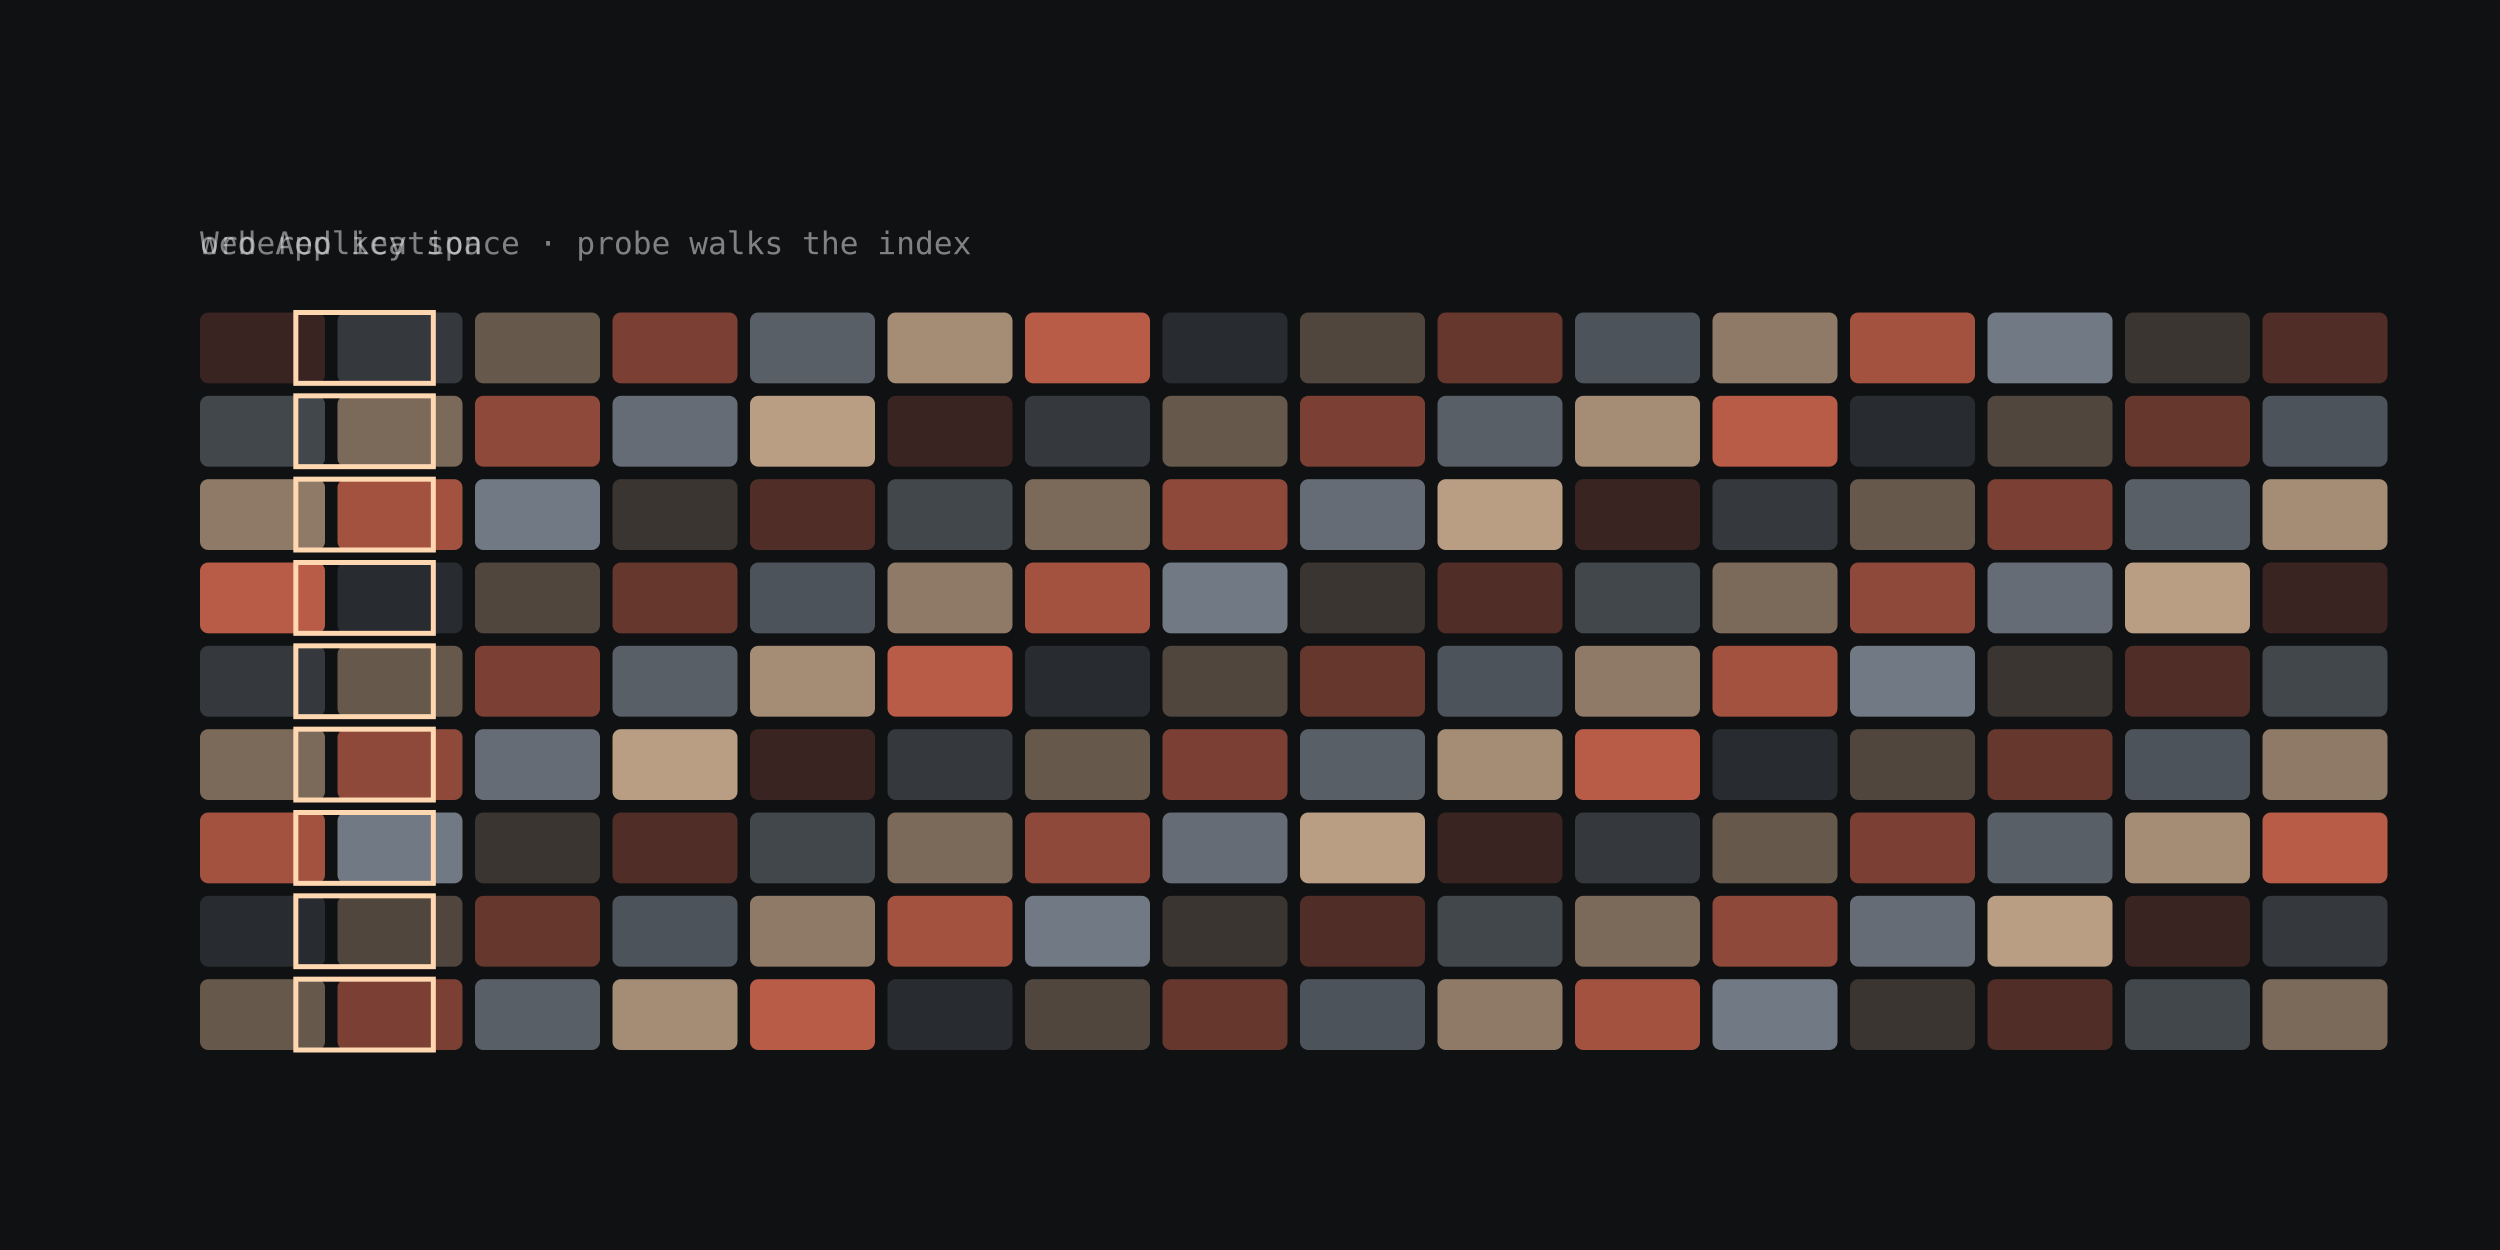
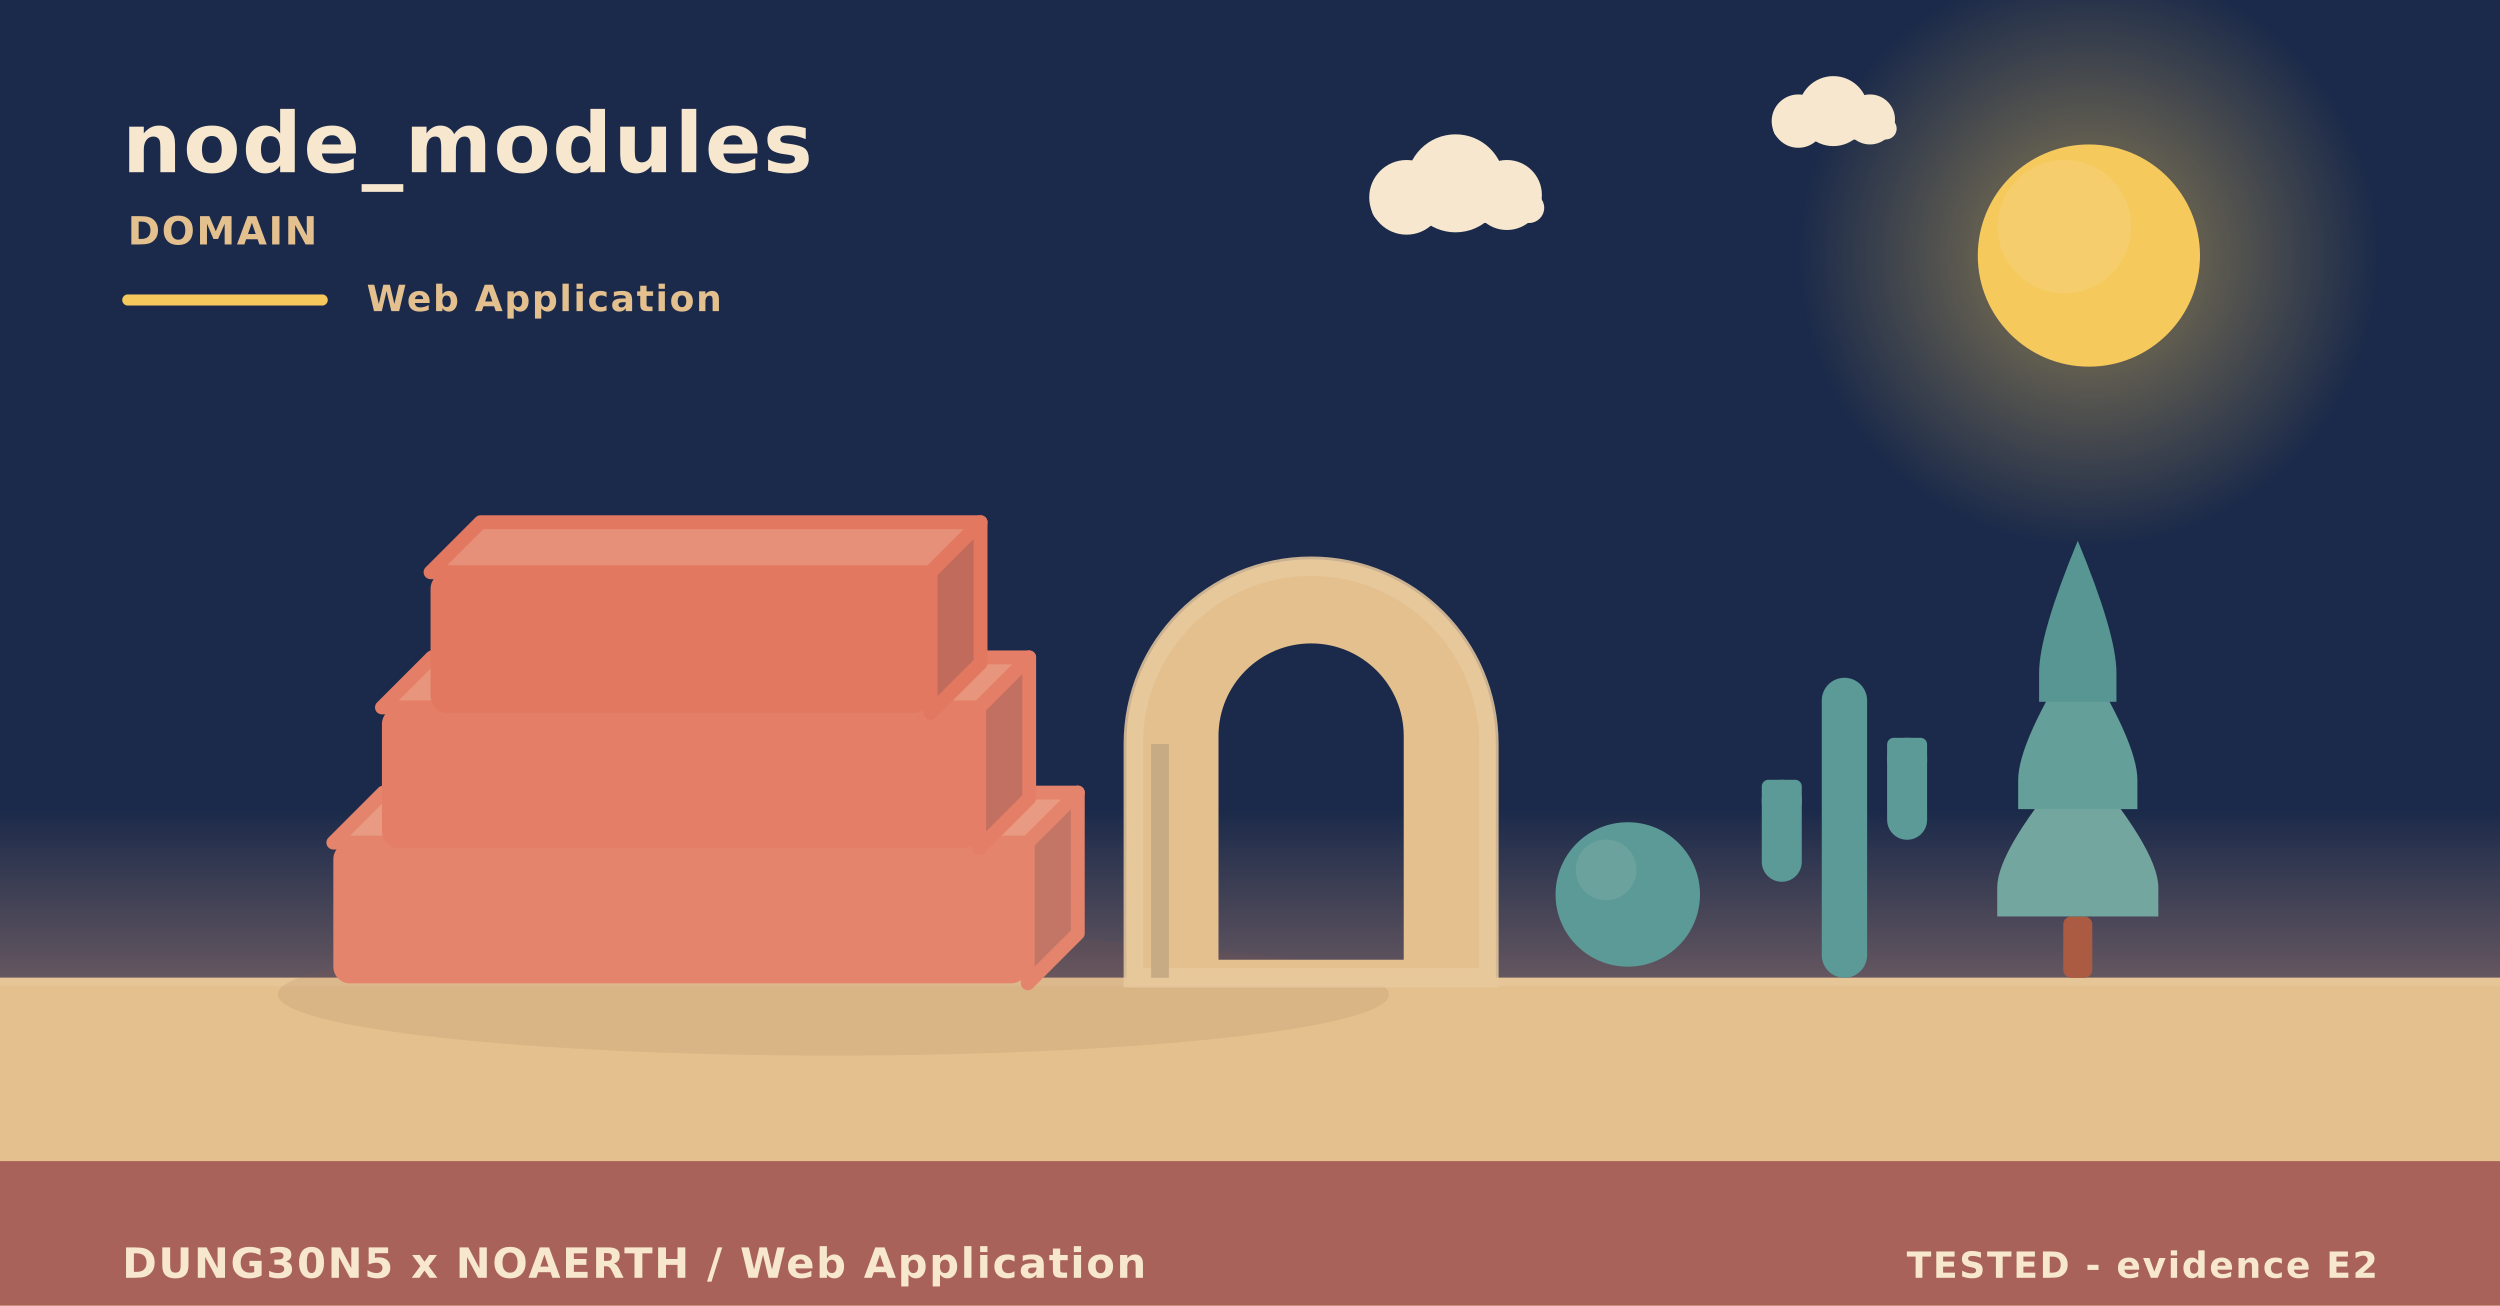
- <svg xmlns="http://www.w3.org/2000/svg" viewBox="0 0 1200 600" width="1200" height="600" role="img" aria-label="node_modules domain model">
-   <rect width="1200" height="600" fill="#0f1113" />
-   <defs>
-     <linearGradient id="gd" x1="0" y1="0" x2="1" y2="1">
-       <stop offset="0%" stop-color="#ff7a5c" />
-       <stop offset="100%" stop-color="#9aa5b1" />
-     </linearGradient>
-   </defs>
-   <rect x="96.00" y="150.00" width="60.00" height="34.00" rx="4.00" fill="#ff7a5c" opacity="0.18" />
-   <rect x="162.00" y="150.00" width="60.00" height="34.00" rx="4.00" fill="#9aa5b1" opacity="0.27" />
-   <rect x="228.00" y="150.00" width="60.00" height="34.00" rx="4.00" fill="#ffd8b1" opacity="0.36" />
-   <rect x="294.00" y="150.00" width="60.00" height="34.00" rx="4.00" fill="#ff7a5c" opacity="0.45" />
-   <rect x="360.00" y="150.00" width="60.00" height="34.00" rx="4.00" fill="#9aa5b1" opacity="0.53" />
-   <rect x="426.00" y="150.00" width="60.00" height="34.00" rx="4.00" fill="#ffd8b1" opacity="0.62" />
-   <rect x="492.00" y="150.00" width="60.00" height="34.00" rx="4.00" fill="#ff7a5c" opacity="0.71" />
-   <rect x="558.00" y="150.00" width="60.00" height="34.00" rx="4.00" fill="#9aa5b1" opacity="0.18" />
-   <rect x="624.00" y="150.00" width="60.00" height="34.00" rx="4.00" fill="#ffd8b1" opacity="0.27" />
-   <rect x="690.00" y="150.00" width="60.00" height="34.00" rx="4.00" fill="#ff7a5c" opacity="0.36" />
-   <rect x="756.00" y="150.00" width="60.00" height="34.00" rx="4.00" fill="#9aa5b1" opacity="0.45" />
-   <rect x="822.00" y="150.00" width="60.00" height="34.00" rx="4.00" fill="#ffd8b1" opacity="0.53" />
-   <rect x="888.00" y="150.00" width="60.00" height="34.00" rx="4.00" fill="#ff7a5c" opacity="0.62" />
-   <rect x="954.00" y="150.00" width="60.00" height="34.00" rx="4.00" fill="#9aa5b1" opacity="0.71" />
-   <rect x="1020.00" y="150.00" width="60.00" height="34.00" rx="4.00" fill="#ffd8b1" opacity="0.18" />
-   <rect x="1086.00" y="150.00" width="60.00" height="34.00" rx="4.00" fill="#ff7a5c" opacity="0.27" />
-   <rect x="96.00" y="190.00" width="60.00" height="34.00" rx="4.00" fill="#9aa5b1" opacity="0.36" />
-   <rect x="162.00" y="190.00" width="60.00" height="34.00" rx="4.00" fill="#ffd8b1" opacity="0.45" />
-   <rect x="228.00" y="190.00" width="60.00" height="34.00" rx="4.00" fill="#ff7a5c" opacity="0.53" />
-   <rect x="294.00" y="190.00" width="60.00" height="34.00" rx="4.00" fill="#9aa5b1" opacity="0.62" />
-   <rect x="360.00" y="190.00" width="60.00" height="34.00" rx="4.00" fill="#ffd8b1" opacity="0.71" />
-   <rect x="426.00" y="190.00" width="60.00" height="34.00" rx="4.00" fill="#ff7a5c" opacity="0.18" />
-   <rect x="492.00" y="190.00" width="60.00" height="34.00" rx="4.00" fill="#9aa5b1" opacity="0.27" />
-   <rect x="558.00" y="190.00" width="60.00" height="34.00" rx="4.00" fill="#ffd8b1" opacity="0.36" />
-   <rect x="624.00" y="190.00" width="60.00" height="34.00" rx="4.00" fill="#ff7a5c" opacity="0.45" />
-   <rect x="690.00" y="190.00" width="60.00" height="34.00" rx="4.00" fill="#9aa5b1" opacity="0.53" />
-   <rect x="756.00" y="190.00" width="60.00" height="34.00" rx="4.00" fill="#ffd8b1" opacity="0.62" />
-   <rect x="822.00" y="190.00" width="60.00" height="34.00" rx="4.00" fill="#ff7a5c" opacity="0.71" />
-   <rect x="888.00" y="190.00" width="60.00" height="34.00" rx="4.00" fill="#9aa5b1" opacity="0.18" />
-   <rect x="954.00" y="190.00" width="60.00" height="34.00" rx="4.00" fill="#ffd8b1" opacity="0.27" />
-   <rect x="1020.00" y="190.00" width="60.00" height="34.00" rx="4.00" fill="#ff7a5c" opacity="0.36" />
-   <rect x="1086.00" y="190.00" width="60.00" height="34.00" rx="4.00" fill="#9aa5b1" opacity="0.45" />
-   <rect x="96.00" y="230.00" width="60.00" height="34.00" rx="4.00" fill="#ffd8b1" opacity="0.53" />
-   <rect x="162.00" y="230.00" width="60.00" height="34.00" rx="4.00" fill="#ff7a5c" opacity="0.62" />
-   <rect x="228.00" y="230.00" width="60.00" height="34.00" rx="4.00" fill="#9aa5b1" opacity="0.71" />
-   <rect x="294.00" y="230.00" width="60.00" height="34.00" rx="4.00" fill="#ffd8b1" opacity="0.18" />
-   <rect x="360.00" y="230.00" width="60.00" height="34.00" rx="4.00" fill="#ff7a5c" opacity="0.27" />
-   <rect x="426.00" y="230.00" width="60.00" height="34.00" rx="4.00" fill="#9aa5b1" opacity="0.36" />
-   <rect x="492.00" y="230.00" width="60.00" height="34.00" rx="4.00" fill="#ffd8b1" opacity="0.45" />
-   <rect x="558.00" y="230.00" width="60.00" height="34.00" rx="4.00" fill="#ff7a5c" opacity="0.53" />
-   <rect x="624.00" y="230.00" width="60.00" height="34.00" rx="4.00" fill="#9aa5b1" opacity="0.62" />
-   <rect x="690.00" y="230.00" width="60.00" height="34.00" rx="4.00" fill="#ffd8b1" opacity="0.71" />
-   <rect x="756.00" y="230.00" width="60.00" height="34.00" rx="4.00" fill="#ff7a5c" opacity="0.18" />
-   <rect x="822.00" y="230.00" width="60.00" height="34.00" rx="4.00" fill="#9aa5b1" opacity="0.27" />
-   <rect x="888.00" y="230.00" width="60.00" height="34.00" rx="4.00" fill="#ffd8b1" opacity="0.36" />
-   <rect x="954.00" y="230.00" width="60.00" height="34.00" rx="4.00" fill="#ff7a5c" opacity="0.45" />
-   <rect x="1020.00" y="230.00" width="60.00" height="34.00" rx="4.00" fill="#9aa5b1" opacity="0.53" />
-   <rect x="1086.00" y="230.00" width="60.00" height="34.00" rx="4.00" fill="#ffd8b1" opacity="0.62" />
-   <rect x="96.00" y="270.00" width="60.00" height="34.00" rx="4.00" fill="#ff7a5c" opacity="0.71" />
-   <rect x="162.00" y="270.00" width="60.00" height="34.00" rx="4.00" fill="#9aa5b1" opacity="0.18" />
-   <rect x="228.00" y="270.00" width="60.00" height="34.00" rx="4.00" fill="#ffd8b1" opacity="0.27" />
-   <rect x="294.00" y="270.00" width="60.00" height="34.00" rx="4.00" fill="#ff7a5c" opacity="0.36" />
-   <rect x="360.00" y="270.00" width="60.00" height="34.00" rx="4.00" fill="#9aa5b1" opacity="0.45" />
-   <rect x="426.00" y="270.00" width="60.00" height="34.00" rx="4.00" fill="#ffd8b1" opacity="0.53" />
-   <rect x="492.00" y="270.00" width="60.00" height="34.00" rx="4.00" fill="#ff7a5c" opacity="0.62" />
-   <rect x="558.00" y="270.00" width="60.00" height="34.00" rx="4.00" fill="#9aa5b1" opacity="0.71" />
-   <rect x="624.00" y="270.00" width="60.00" height="34.00" rx="4.00" fill="#ffd8b1" opacity="0.18" />
-   <rect x="690.00" y="270.00" width="60.00" height="34.00" rx="4.00" fill="#ff7a5c" opacity="0.27" />
-   <rect x="756.00" y="270.00" width="60.00" height="34.00" rx="4.00" fill="#9aa5b1" opacity="0.36" />
-   <rect x="822.00" y="270.00" width="60.00" height="34.00" rx="4.00" fill="#ffd8b1" opacity="0.45" />
-   <rect x="888.00" y="270.00" width="60.00" height="34.00" rx="4.00" fill="#ff7a5c" opacity="0.53" />
-   <rect x="954.00" y="270.00" width="60.00" height="34.00" rx="4.00" fill="#9aa5b1" opacity="0.62" />
-   <rect x="1020.00" y="270.00" width="60.00" height="34.00" rx="4.00" fill="#ffd8b1" opacity="0.71" />
-   <rect x="1086.00" y="270.00" width="60.00" height="34.00" rx="4.00" fill="#ff7a5c" opacity="0.18" />
-   <rect x="96.00" y="310.00" width="60.00" height="34.00" rx="4.00" fill="#9aa5b1" opacity="0.27" />
-   <rect x="162.00" y="310.00" width="60.00" height="34.00" rx="4.00" fill="#ffd8b1" opacity="0.36" />
-   <rect x="228.00" y="310.00" width="60.00" height="34.00" rx="4.00" fill="#ff7a5c" opacity="0.45" />
-   <rect x="294.00" y="310.00" width="60.00" height="34.00" rx="4.00" fill="#9aa5b1" opacity="0.53" />
-   <rect x="360.00" y="310.00" width="60.00" height="34.00" rx="4.00" fill="#ffd8b1" opacity="0.62" />
-   <rect x="426.00" y="310.00" width="60.00" height="34.00" rx="4.00" fill="#ff7a5c" opacity="0.71" />
-   <rect x="492.00" y="310.00" width="60.00" height="34.00" rx="4.00" fill="#9aa5b1" opacity="0.18" />
-   <rect x="558.00" y="310.00" width="60.00" height="34.00" rx="4.00" fill="#ffd8b1" opacity="0.27" />
-   <rect x="624.00" y="310.00" width="60.00" height="34.00" rx="4.00" fill="#ff7a5c" opacity="0.36" />
-   <rect x="690.00" y="310.00" width="60.00" height="34.00" rx="4.00" fill="#9aa5b1" opacity="0.45" />
-   <rect x="756.00" y="310.00" width="60.00" height="34.00" rx="4.00" fill="#ffd8b1" opacity="0.53" />
-   <rect x="822.00" y="310.00" width="60.00" height="34.00" rx="4.00" fill="#ff7a5c" opacity="0.62" />
-   <rect x="888.00" y="310.00" width="60.00" height="34.00" rx="4.00" fill="#9aa5b1" opacity="0.71" />
-   <rect x="954.00" y="310.00" width="60.00" height="34.00" rx="4.00" fill="#ffd8b1" opacity="0.18" />
-   <rect x="1020.00" y="310.00" width="60.00" height="34.00" rx="4.00" fill="#ff7a5c" opacity="0.27" />
-   <rect x="1086.00" y="310.00" width="60.00" height="34.00" rx="4.00" fill="#9aa5b1" opacity="0.36" />
-   <rect x="96.00" y="350.00" width="60.00" height="34.00" rx="4.00" fill="#ffd8b1" opacity="0.45" />
-   <rect x="162.00" y="350.00" width="60.00" height="34.00" rx="4.00" fill="#ff7a5c" opacity="0.53" />
-   <rect x="228.00" y="350.00" width="60.00" height="34.00" rx="4.00" fill="#9aa5b1" opacity="0.62" />
-   <rect x="294.00" y="350.00" width="60.00" height="34.00" rx="4.00" fill="#ffd8b1" opacity="0.71" />
-   <rect x="360.00" y="350.00" width="60.00" height="34.00" rx="4.00" fill="#ff7a5c" opacity="0.18" />
-   <rect x="426.00" y="350.00" width="60.00" height="34.00" rx="4.00" fill="#9aa5b1" opacity="0.27" />
-   <rect x="492.00" y="350.00" width="60.00" height="34.00" rx="4.00" fill="#ffd8b1" opacity="0.36" />
-   <rect x="558.00" y="350.00" width="60.00" height="34.00" rx="4.00" fill="#ff7a5c" opacity="0.45" />
-   <rect x="624.00" y="350.00" width="60.00" height="34.00" rx="4.00" fill="#9aa5b1" opacity="0.53" />
-   <rect x="690.00" y="350.00" width="60.00" height="34.00" rx="4.00" fill="#ffd8b1" opacity="0.62" />
-   <rect x="756.00" y="350.00" width="60.00" height="34.00" rx="4.00" fill="#ff7a5c" opacity="0.71" />
-   <rect x="822.00" y="350.00" width="60.00" height="34.00" rx="4.00" fill="#9aa5b1" opacity="0.18" />
-   <rect x="888.00" y="350.00" width="60.00" height="34.00" rx="4.00" fill="#ffd8b1" opacity="0.27" />
-   <rect x="954.00" y="350.00" width="60.00" height="34.00" rx="4.00" fill="#ff7a5c" opacity="0.36" />
-   <rect x="1020.00" y="350.00" width="60.00" height="34.00" rx="4.00" fill="#9aa5b1" opacity="0.45" />
-   <rect x="1086.00" y="350.00" width="60.00" height="34.00" rx="4.00" fill="#ffd8b1" opacity="0.53" />
-   <rect x="96.00" y="390.00" width="60.00" height="34.00" rx="4.00" fill="#ff7a5c" opacity="0.62" />
-   <rect x="162.00" y="390.00" width="60.00" height="34.00" rx="4.00" fill="#9aa5b1" opacity="0.71" />
-   <rect x="228.00" y="390.00" width="60.00" height="34.00" rx="4.00" fill="#ffd8b1" opacity="0.18" />
-   <rect x="294.00" y="390.00" width="60.00" height="34.00" rx="4.00" fill="#ff7a5c" opacity="0.27" />
-   <rect x="360.00" y="390.00" width="60.00" height="34.00" rx="4.00" fill="#9aa5b1" opacity="0.36" />
-   <rect x="426.00" y="390.00" width="60.00" height="34.00" rx="4.00" fill="#ffd8b1" opacity="0.45" />
-   <rect x="492.00" y="390.00" width="60.00" height="34.00" rx="4.00" fill="#ff7a5c" opacity="0.53" />
-   <rect x="558.00" y="390.00" width="60.00" height="34.00" rx="4.00" fill="#9aa5b1" opacity="0.62" />
-   <rect x="624.00" y="390.00" width="60.00" height="34.00" rx="4.00" fill="#ffd8b1" opacity="0.71" />
-   <rect x="690.00" y="390.00" width="60.00" height="34.00" rx="4.00" fill="#ff7a5c" opacity="0.18" />
-   <rect x="756.00" y="390.00" width="60.00" height="34.00" rx="4.00" fill="#9aa5b1" opacity="0.27" />
-   <rect x="822.00" y="390.00" width="60.00" height="34.00" rx="4.00" fill="#ffd8b1" opacity="0.36" />
-   <rect x="888.00" y="390.00" width="60.00" height="34.00" rx="4.00" fill="#ff7a5c" opacity="0.45" />
-   <rect x="954.00" y="390.00" width="60.00" height="34.00" rx="4.00" fill="#9aa5b1" opacity="0.53" />
-   <rect x="1020.00" y="390.00" width="60.00" height="34.00" rx="4.00" fill="#ffd8b1" opacity="0.62" />
-   <rect x="1086.00" y="390.00" width="60.00" height="34.00" rx="4.00" fill="#ff7a5c" opacity="0.71" />
-   <rect x="96.00" y="430.00" width="60.00" height="34.00" rx="4.00" fill="#9aa5b1" opacity="0.18" />
-   <rect x="162.00" y="430.00" width="60.00" height="34.00" rx="4.00" fill="#ffd8b1" opacity="0.27" />
-   <rect x="228.00" y="430.00" width="60.00" height="34.00" rx="4.00" fill="#ff7a5c" opacity="0.36" />
-   <rect x="294.00" y="430.00" width="60.00" height="34.00" rx="4.00" fill="#9aa5b1" opacity="0.45" />
-   <rect x="360.00" y="430.00" width="60.00" height="34.00" rx="4.00" fill="#ffd8b1" opacity="0.53" />
-   <rect x="426.00" y="430.00" width="60.00" height="34.00" rx="4.00" fill="#ff7a5c" opacity="0.62" />
-   <rect x="492.00" y="430.00" width="60.00" height="34.00" rx="4.00" fill="#9aa5b1" opacity="0.71" />
-   <rect x="558.00" y="430.00" width="60.00" height="34.00" rx="4.00" fill="#ffd8b1" opacity="0.18" />
-   <rect x="624.00" y="430.00" width="60.00" height="34.00" rx="4.00" fill="#ff7a5c" opacity="0.27" />
-   <rect x="690.00" y="430.00" width="60.00" height="34.00" rx="4.00" fill="#9aa5b1" opacity="0.36" />
-   <rect x="756.00" y="430.00" width="60.00" height="34.00" rx="4.00" fill="#ffd8b1" opacity="0.45" />
-   <rect x="822.00" y="430.00" width="60.00" height="34.00" rx="4.00" fill="#ff7a5c" opacity="0.53" />
-   <rect x="888.00" y="430.00" width="60.00" height="34.00" rx="4.00" fill="#9aa5b1" opacity="0.62" />
-   <rect x="954.00" y="430.00" width="60.00" height="34.00" rx="4.00" fill="#ffd8b1" opacity="0.71" />
-   <rect x="1020.00" y="430.00" width="60.00" height="34.00" rx="4.00" fill="#ff7a5c" opacity="0.18" />
-   <rect x="1086.00" y="430.00" width="60.00" height="34.00" rx="4.00" fill="#9aa5b1" opacity="0.27" />
-   <rect x="96.00" y="470.00" width="60.00" height="34.00" rx="4.00" fill="#ffd8b1" opacity="0.36" />
-   <rect x="162.00" y="470.00" width="60.00" height="34.00" rx="4.00" fill="#ff7a5c" opacity="0.45" />
-   <rect x="228.00" y="470.00" width="60.00" height="34.00" rx="4.00" fill="#9aa5b1" opacity="0.53" />
-   <rect x="294.00" y="470.00" width="60.00" height="34.00" rx="4.00" fill="#ffd8b1" opacity="0.62" />
-   <rect x="360.00" y="470.00" width="60.00" height="34.00" rx="4.00" fill="#ff7a5c" opacity="0.71" />
-   <rect x="426.00" y="470.00" width="60.00" height="34.00" rx="4.00" fill="#9aa5b1" opacity="0.18" />
-   <rect x="492.00" y="470.00" width="60.00" height="34.00" rx="4.00" fill="#ffd8b1" opacity="0.27" />
-   <rect x="558.00" y="470.00" width="60.00" height="34.00" rx="4.00" fill="#ff7a5c" opacity="0.36" />
-   <rect x="624.00" y="470.00" width="60.00" height="34.00" rx="4.00" fill="#9aa5b1" opacity="0.45" />
-   <rect x="690.00" y="470.00" width="60.00" height="34.00" rx="4.00" fill="#ffd8b1" opacity="0.53" />
-   <rect x="756.00" y="470.00" width="60.00" height="34.00" rx="4.00" fill="#ff7a5c" opacity="0.62" />
-   <rect x="822.00" y="470.00" width="60.00" height="34.00" rx="4.00" fill="#9aa5b1" opacity="0.71" />
-   <rect x="888.00" y="470.00" width="60.00" height="34.00" rx="4.00" fill="#ffd8b1" opacity="0.18" />
-   <rect x="954.00" y="470.00" width="60.00" height="34.00" rx="4.00" fill="#ff7a5c" opacity="0.27" />
-   <rect x="1020.00" y="470.00" width="60.00" height="34.00" rx="4.00" fill="#9aa5b1" opacity="0.36" />
-   <rect x="1086.00" y="470.00" width="60.00" height="34.00" rx="4.00" fill="#ffd8b1" opacity="0.45" />
+ <svg xmlns="http://www.w3.org/2000/svg" width="900" height="470" viewBox="0 0 900 470" role="img" aria-label="node_modules - the problem it addresses">
+   <linearGradient id="skym" x1="0" y1="0" x2="0" y2="1">
+     <stop offset="0" stop-color="#1b2a4a" />
+     <stop offset="0.62" stop-color="#1b2a4a" />
+     <stop offset="1" stop-color="#f3ad8a" />
+   </linearGradient>
+   <rect width="900" height="470" fill="url(#skym)" />
+   <radialGradient id="sunm">
+     <stop offset="0.35" stop-color="#f5c95c" stop-opacity="0.34" />
+     <stop offset="1" stop-color="#f5c95c" stop-opacity="0" />
+   </radialGradient>
+   <circle cx="752" cy="92" r="104" fill="url(#sunm)" />
+   <circle cx="752" cy="92" r="40" fill="#f5c95c" />
+   <circle cx="743.2" cy="81.6" r="24" fill="#f5d27e" opacity="0.5" />
  <g>
-     <rect x="142" y="150" width="66" height="34" fill="none" stroke="#ffd8b1" stroke-width="2.4">
-       <animate attributeName="opacity" values="0;1;0" dur="6.05s" begin="0.0s" repeatCount="indefinite" />
-     </rect>
+     <circle cx="524" cy="66" r="17.64" fill="#f6e7ce" />
+     <circle cx="506.36" cy="71.04" r="13.44" fill="#f6e7ce" />
+     <circle cx="542.48" cy="70.2" r="12.6" fill="#f6e7ce" />
+     <rect x="493.76" y="69.36" width="62.16" height="10.92" rx="5.46" fill="#f6e7ce" />
+     <animateTransform attributeName="transform" type="translate" values="0 0;24 0;0 0" dur="36s" begin="0s" repeatCount="indefinite" />
  </g>
  <g>
-     <rect x="142" y="190" width="66" height="34" fill="none" stroke="#ffd8b1" stroke-width="2.4">
-       <animate attributeName="opacity" values="0;1;0" dur="6.05s" begin="0.42s" repeatCount="indefinite" />
-     </rect>
+     <circle cx="660" cy="40" r="12.6" fill="#f6e7ce" />
+     <circle cx="647.4" cy="43.6" r="9.6" fill="#f6e7ce" />
+     <circle cx="673.2" cy="43" r="9" fill="#f6e7ce" />
+     <rect x="638.4" y="42.4" width="44.4" height="7.8" rx="3.9" fill="#f6e7ce" />
+     <animateTransform attributeName="transform" type="translate" values="0 0;-18 0;0 0" dur="46s" begin="3s" repeatCount="indefinite" />
  </g>
-   <g>
-     <rect x="142" y="230" width="66" height="34" fill="none" stroke="#ffd8b1" stroke-width="2.4">
-       <animate attributeName="opacity" values="0;1;0" dur="6.05s" begin="0.84s" repeatCount="indefinite" />
-     </rect>
-   </g>
-   <g>
-     <rect x="142" y="270" width="66" height="34" fill="none" stroke="#ffd8b1" stroke-width="2.4">
-       <animate attributeName="opacity" values="0;1;0" dur="6.05s" begin="1.26s" repeatCount="indefinite" />
-     </rect>
-   </g>
-   <g>
-     <rect x="142" y="310" width="66" height="34" fill="none" stroke="#ffd8b1" stroke-width="2.4">
-       <animate attributeName="opacity" values="0;1;0" dur="6.05s" begin="1.68s" repeatCount="indefinite" />
-     </rect>
-   </g>
-   <g>
-     <rect x="142" y="350" width="66" height="34" fill="none" stroke="#ffd8b1" stroke-width="2.4">
-       <animate attributeName="opacity" values="0;1;0" dur="6.05s" begin="2.1s" repeatCount="indefinite" />
-     </rect>
-   </g>
-   <g>
-     <rect x="142" y="390" width="66" height="34" fill="none" stroke="#ffd8b1" stroke-width="2.4">
-       <animate attributeName="opacity" values="0;1;0" dur="6.05s" begin="2.52s" repeatCount="indefinite" />
-     </rect>
-   </g>
-   <g>
-     <rect x="142" y="430" width="66" height="34" fill="none" stroke="#ffd8b1" stroke-width="2.4">
-       <animate attributeName="opacity" values="0;1;0" dur="6.05s" begin="2.94s" repeatCount="indefinite" />
-     </rect>
-   </g>
-   <g>
-     <rect x="142" y="470" width="66" height="34" fill="none" stroke="#ffd8b1" stroke-width="2.4">
-       <animate attributeName="opacity" values="0;1;0" dur="6.05s" begin="3.36s" repeatCount="indefinite" />
-     </rect>
-   </g>
-   <text x="96" y="122" font-family="ui-monospace,Menlo,monospace" font-size="15" fill="rgba(241,243,245,0.500)">ordered key space · probe walks the index</text>
-   <text x="96" y="122" font-family="ui-monospace,Menlo,monospace" font-size="15" fill="rgba(241,243,245,0.500)">Web Application</text>
+   <rect x="0" y="352" width="900" height="118" fill="#e3c08d" />
+   <rect x="0" y="352" width="900" height="3" fill="#e6c596" />
+   <text x="44" y="62" font-family="Verdana,DejaVu Sans,sans-serif" font-size="30" font-weight="700" letter-spacing="0.6" fill="#f6e7ce" text-anchor="start">node_modules</text>
+   <text x="46" y="88" font-family="Verdana,DejaVu Sans,sans-serif" font-size="14" font-weight="700" letter-spacing="0.6" fill="#e3c08d" text-anchor="start">DOMAIN</text>
+   <rect x="44" y="106" width="74" height="4" rx="2" fill="#f5c95c" />
+   <text x="132" y="112" font-family="Verdana,DejaVu Sans,sans-serif" font-size="13" font-weight="700" letter-spacing="0.6" fill="#e3c08d" text-anchor="start">Web Application</text>
+   <ellipse cx="300" cy="358" rx="200" ry="22" fill="rgba(138,90,68,0.11)" />
+   <path d="M120,303.33 L370,303.33 L388,285.33 L138,285.33 Z" fill="#e99a82" stroke="#e5846c" stroke-width="5" stroke-linejoin="round" />
+   <path d="M370,303.33 L388,285.33 L388,336 L370,354 Z" fill="#c37566" stroke="#e5846c" stroke-width="5" stroke-linejoin="round" />
+   <rect x="120" y="303.33" width="250" height="50.67" rx="6" fill="#e5846c" />
+   <path d="M137.5,254.67 L352.5,254.67 L370.5,236.67 L155.5,236.67 Z" fill="#e8957d" stroke="#e47e66" stroke-width="5" stroke-linejoin="round" />
+   <path d="M352.5,254.67 L370.5,236.67 L370.5,287.33 L352.5,305.33 Z" fill="#c27061" stroke="#e47e66" stroke-width="5" stroke-linejoin="round" />
+   <rect x="137.5" y="254.67" width="215" height="50.67" rx="6" fill="#e47e66" />
+   <path d="M155,206 L335,206 L353,188 L173,188 Z" fill="#e79079" stroke="#e37861" stroke-width="5" stroke-linejoin="round" />
+   <path d="M335,206 L353,188 L353,238.67 L335,256.67 Z" fill="#c16b5d" stroke="#e37861" stroke-width="5" stroke-linejoin="round" />
+   <rect x="155" y="206" width="180" height="50.67" rx="6" fill="#e37861" />
+   <path d="M408,352 L408,267.84 A64,64 0 0 1 536,267.84 L536,352 Z M436.16,348 L436.16,264.97 A35.84,35.84 0 0 1 507.84,264.97 L507.84,348 Z" fill="#e3c08d" fill-rule="evenodd" stroke="#e3c08d" stroke-width="5" stroke-linejoin="round" />
+   <path d="M408,352 L408,267.84 A64,64 0 0 1 536,267.84 L536,352 Z" fill="none" stroke="#e8c99d" stroke-width="7" stroke-linecap="round" opacity="0.85" />
+   <rect x="414.4" y="267.84" width="6.4" height="84.16" fill="#c7ab84" />
+   <circle cx="586" cy="322" r="26" fill="#5b9a97" />
+   <circle cx="578.2" cy="313.16" r="10.92" fill="#7aa9a2" opacity="0.55" />
+   <rect x="655.84" y="244" width="16.32" height="108" rx="8.16" fill="#5b9a97" />
+   <rect x="634.24" y="280.72" width="14.4" height="36.72" rx="7.2" fill="#5b9a97" />
+   <rect x="634.24" y="280.72" width="14.4" height="10.8" rx="2.4" fill="#5b9a97" />
+   <rect x="679.36" y="265.6" width="14.4" height="36.72" rx="7.2" fill="#5b9a97" />
+   <rect x="679.36" y="265.6" width="14.4" height="10.8" rx="2.4" fill="#5b9a97" />
+   <rect x="742.78" y="329.92" width="10.44" height="22.08" rx="2.9" fill="#ac5b43" />
+   <path d="M748,271.96 Q719,305.58 719,319.49 Q719,329.92 719,329.92 L777,329.92 Q777,329.92 777,319.49 Q777,305.58 748,271.96 Z" fill="#74a6a0" />
+   <path d="M748,233.32 Q726.54,266.94 726.54,280.85 Q726.54,291.28 726.54,291.28 L769.46,291.28 Q769.46,291.28 769.46,280.85 Q769.46,266.94 748,233.32 Z" fill="#649f9a" />
+   <path d="M748,194.68 Q734.08,228.3 734.08,242.21 Q734.08,252.64 734.08,252.64 L761.92,252.64 Q761.92,252.64 761.92,242.21 Q761.92,228.3 748,194.68 Z" fill="#589694" />
+   <rect x="0" y="418" width="900" height="52" rx="0" fill="#a65c56" opacity="0.94" />
+   <text x="44" y="460" font-family="Verdana,DejaVu Sans,sans-serif" font-size="15" font-weight="700" letter-spacing="0.6" fill="#f6e7ce" text-anchor="start">DUNG30N5 x NOAERTH  /  Web Application</text>
+   <text x="856" y="460" font-family="Verdana,DejaVu Sans,sans-serif" font-size="13" font-weight="700" letter-spacing="0.6" fill="#f6e7ce" text-anchor="end">TESTED  -  evidence E2</text>
</svg>
